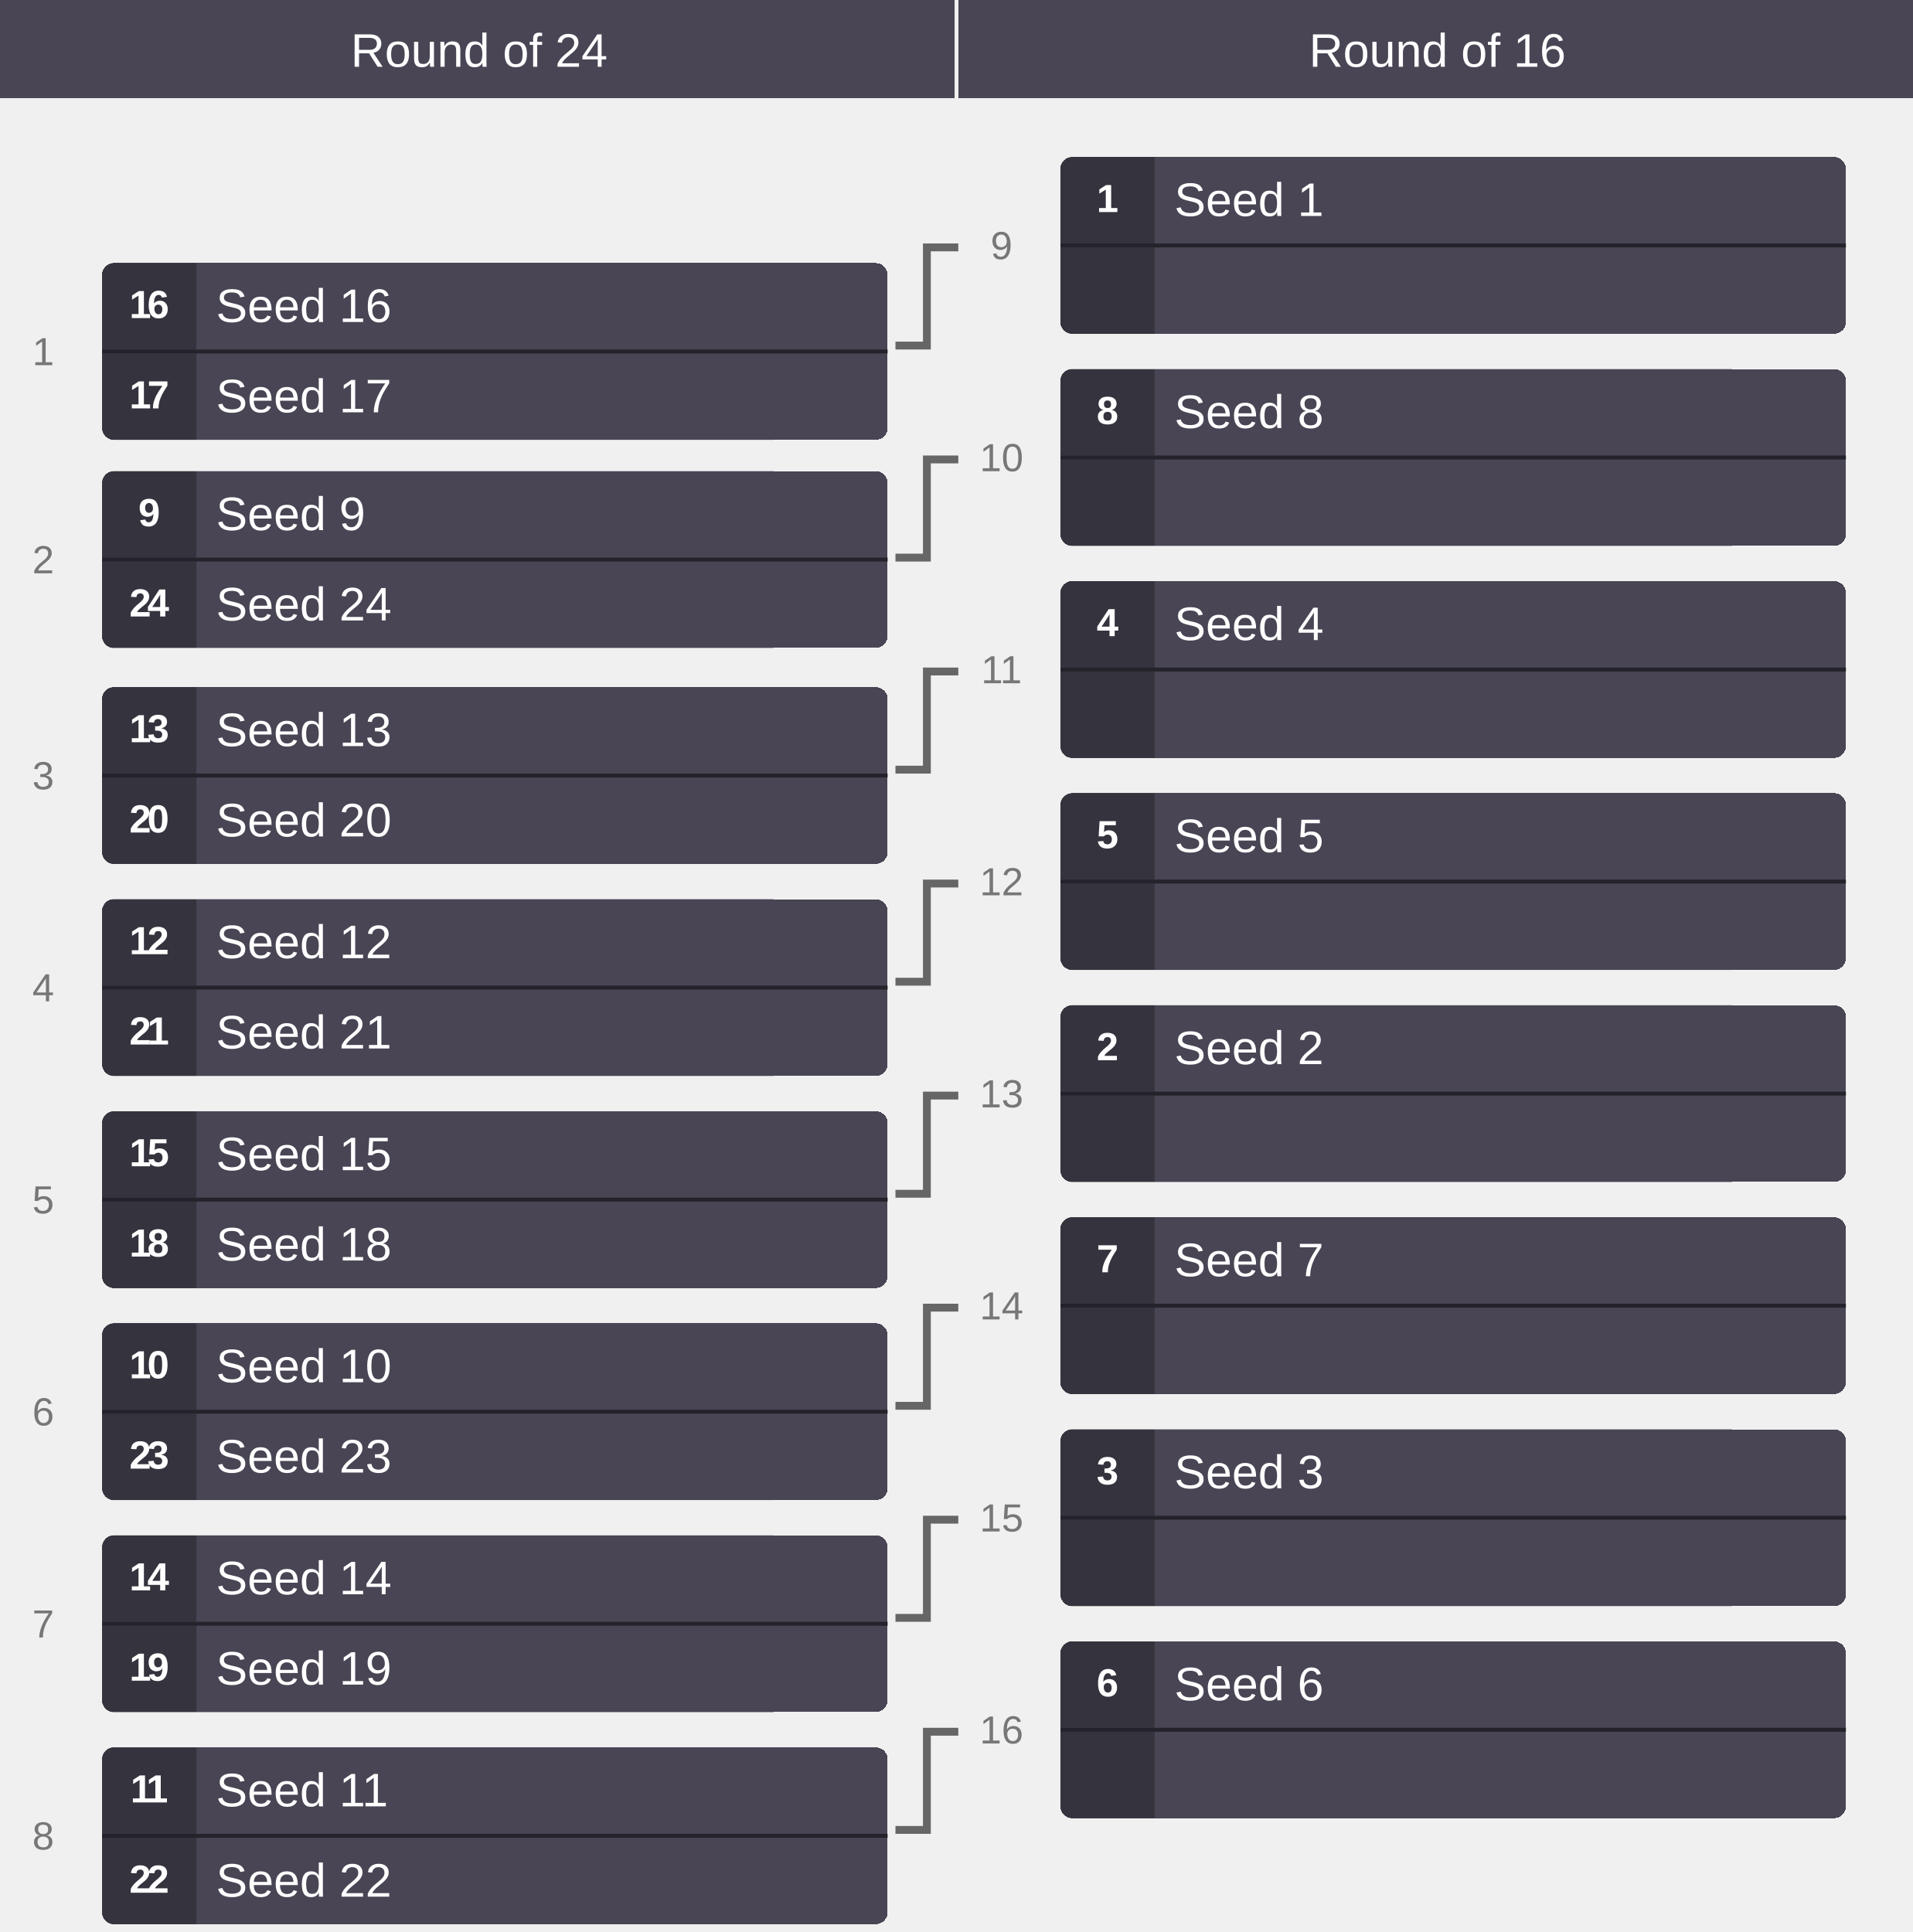
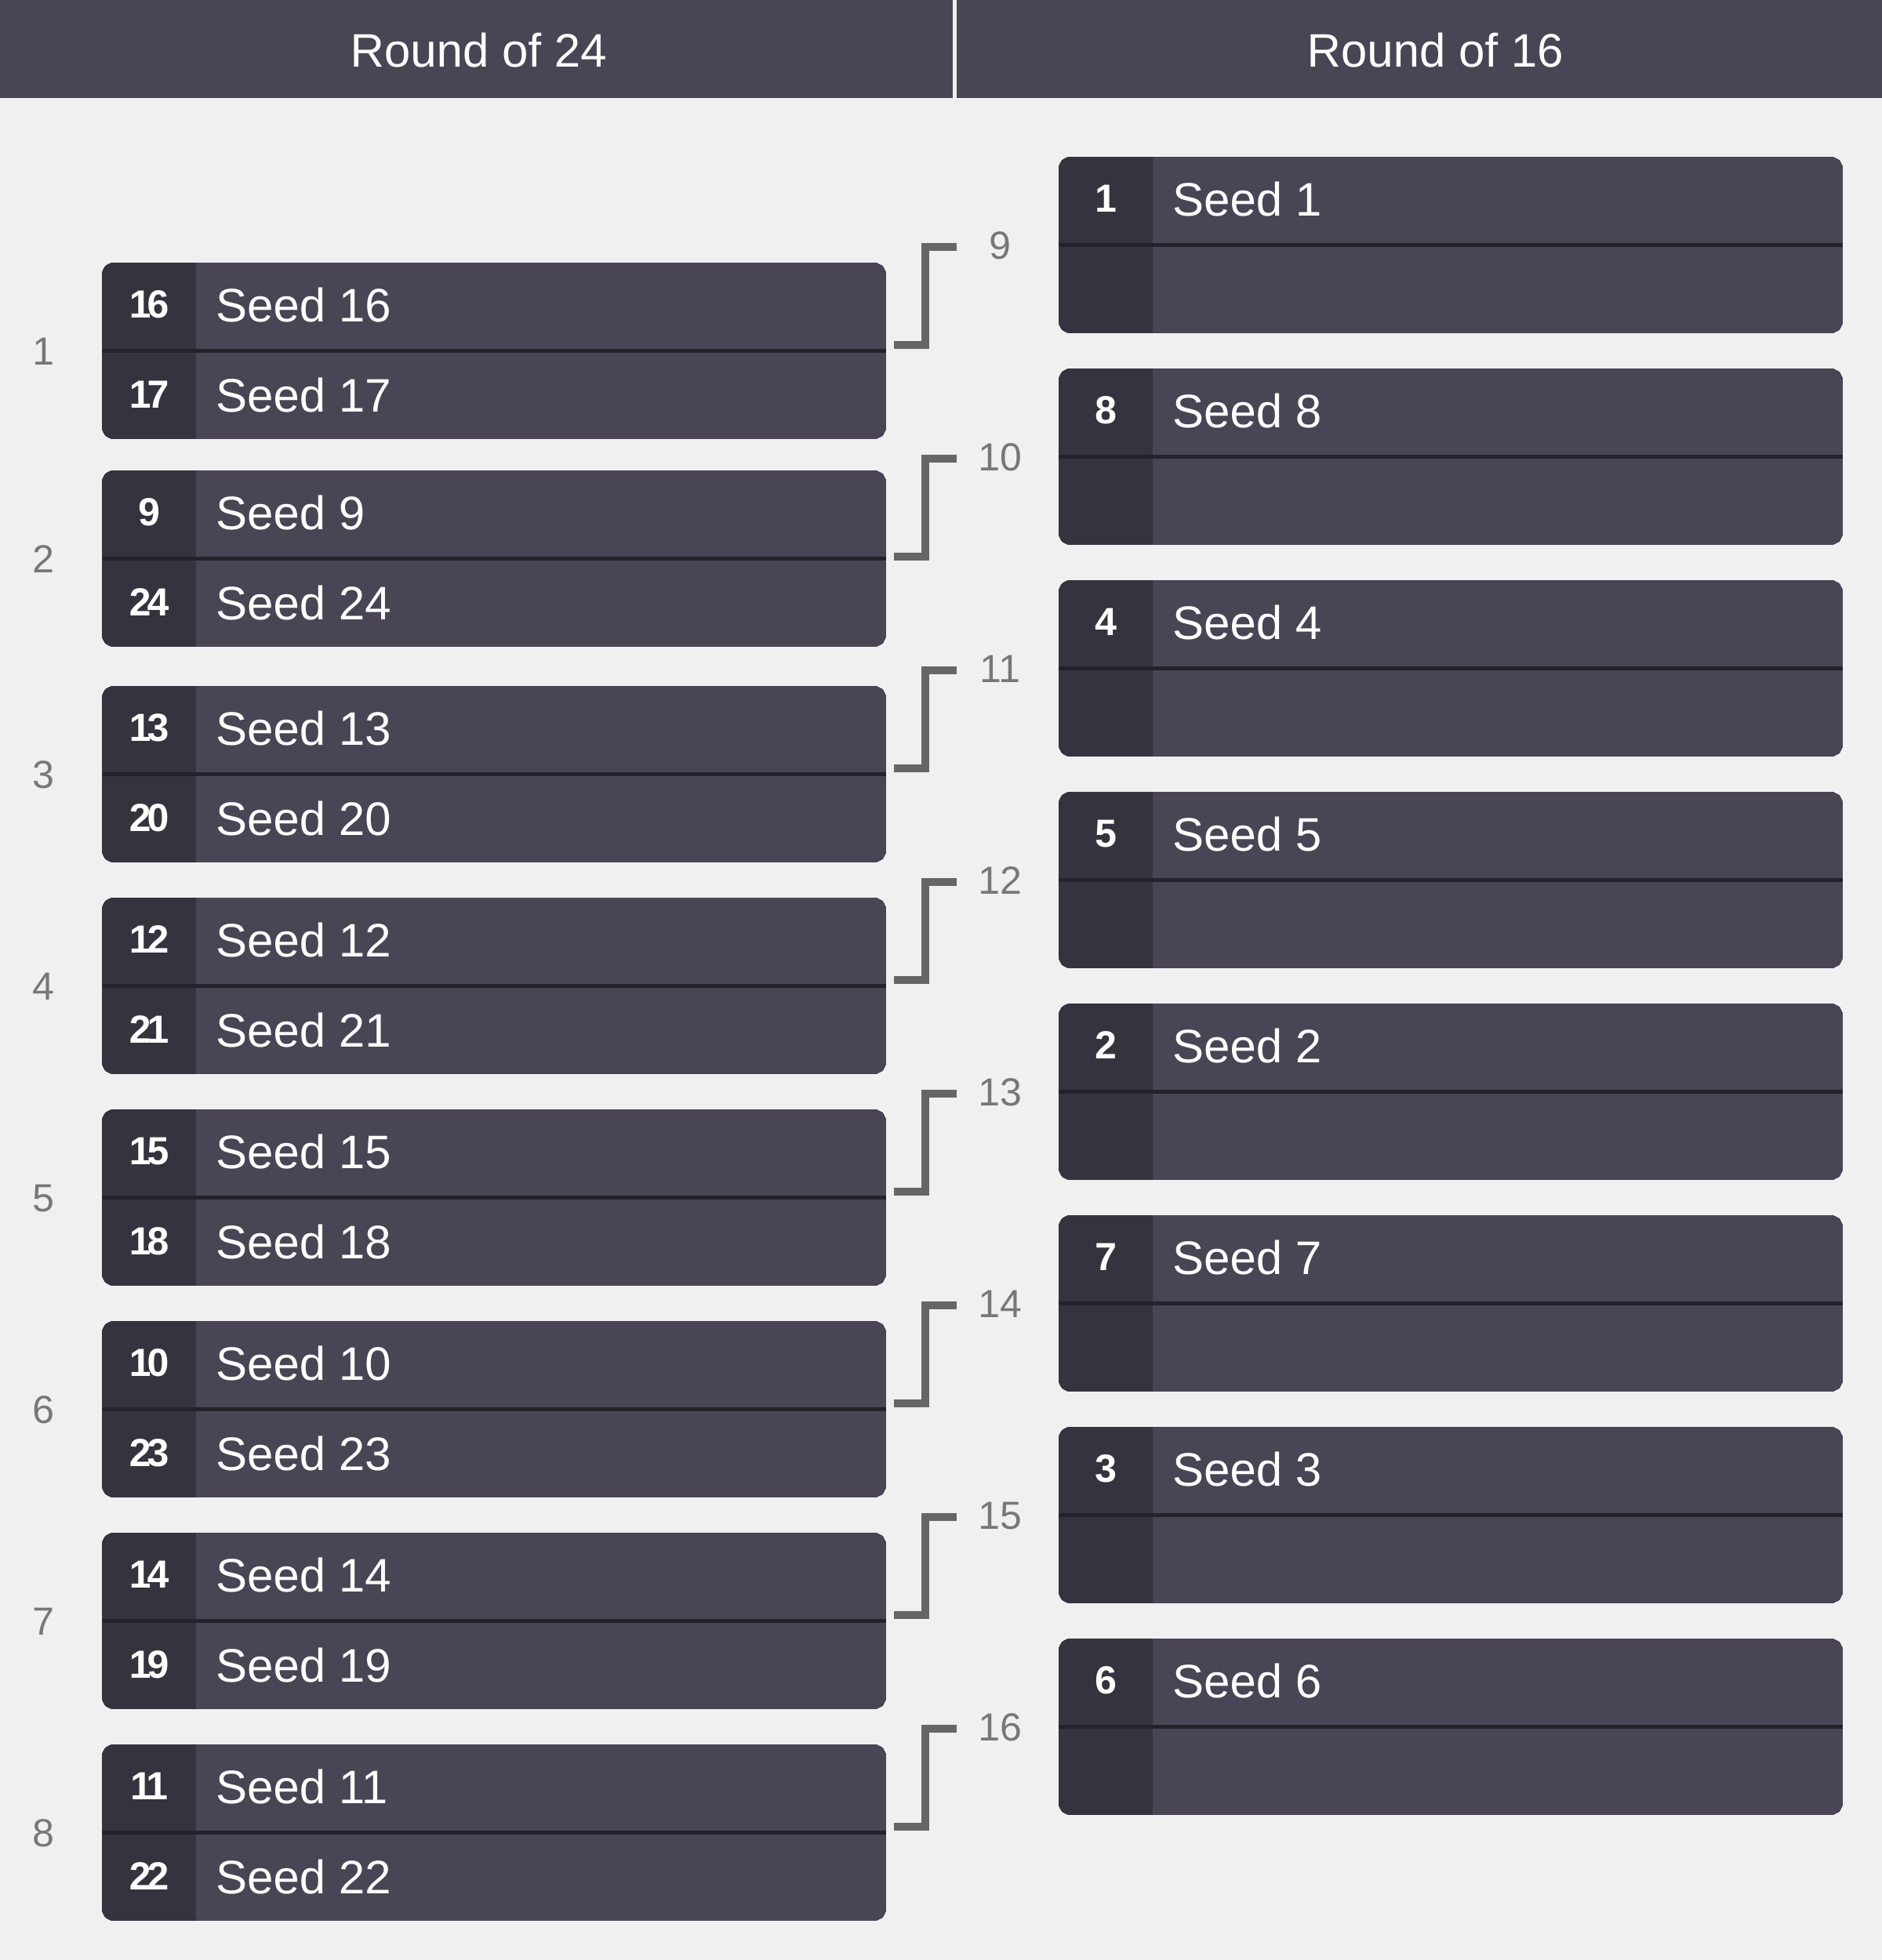
- <svg xmlns="http://www.w3.org/2000/svg" id="top_level">
+ <svg xmlns="http://www.w3.org/2000/svg" id="top_level" width="480" height="500">
  <defs>
    <style type="text/css">
      svg {
        font-family: Arial, sans-serif;
        overflow: visible;
      }

      rect {
        shape-rendering: crispEdges;
      }

      .title {
        fill: #444;
        font-size: 24px;
      }

      .bracket-line {
        fill: none;
        stroke: #666;
        stroke-width: 2px;
      }

      
      .match--base-background {
        fill: #494554;
      }

      .match--wrapper-background {
        fill-opacity: 0;
      }

      .match--identifier {
        fill: #777;
        font-size: 10px;
      }

      .match--seed {
        fill: #fff;
        font-size: 10px;
        letter-spacing: -1px;
        font-weight: bold; 
      }

      .match--seed-background {
        fill: #35333d;
      }

      .match--player-score-background {
        fill: #d3d3d3;
      }

      .match--player-score-background.-winner {
        fill: #F68800;
      }

      .match--player-name {
        fill: #fff;
        font-size: 12px;
      }

      .match--player-name.-placeholder {
        font-style: italic;
        font-size: 11px;
      }

      .match--player-score {
        fill: #111;
        font-size: 12px;
      }

      .match--player-background {
        fill: #494554;
      }

      .match--player-divider {
        stroke: #24222a;
        stroke-width: 1px;
      }

      .match--station-background {
        fill: #f3f3f3;
        opacity: 0.5;
      }

      .match--station {
        font-size: 11px;
        fill: #222;
      }

      .round-label {
        cursor: pointer;
      }

      .round-label rect {
        fill: #494554;
      }

      .round-label text {
        fill: #fff;
        font-size: 12px;
      }

      text.round-label--best-of {
        fill: #369;
        font-weight: bold;
      }

      .round-header-label text {
        fill: #444;
        font-size: 16px;
        font-weight: bold;
      }

      .round-header-label text.round-header-label--best-of {
        fill: #369;
        font-size: 12px;
      }

      @media only print {
        svg#top_level {
          width: 100%;
          height: 100%;
        }
      }
    </style>
  </defs>
  <svg>
    <svg class="tournament-bracket -for-print" width="1692" height="1042" x="0" y="0">
      <g>
        <g class="rounds" transform="translate(0,0)">
          <svg class="round" x="0">
            <g class="round-label" data-toggle="" data-href="/tournaments/13816190/rounds/new_or_edit?number=1&amp;title=Round+of+24">
              <rect width="243" height="25" />
              <text x="122" y="17" width="243" height="15" text-anchor="middle">Round of 24</text>
            </g>
          </svg>
          <svg class="round" x="244">
            <g class="round-label" data-toggle="" data-href="/tournaments/13816190/rounds/new_or_edit?number=2&amp;title=Round+of+16">
              <rect width="243" height="25" />
              <text x="122" y="17" width="243" height="15" text-anchor="middle">Round of 16</text>
            </g>
          </svg>
        </g>
        <g transform="translate(0 440)" class="bracket-line-container">
          <path d="M 228 26 L 236 26 L 236 1 L 244 1" class="bracket-line" data-line-length="41.00000000000006" />
        </g>
        <g transform="translate(0 386)" class="bracket-line-container">
          <path d="M 228 26 L 236 26 L 236 1 L 244 1" class="bracket-line" data-line-length="41" />
        </g>
        <g transform="translate(0 332)" class="bracket-line-container">
          <path d="M 228 26 L 236 26 L 236 1 L 244 1" class="bracket-line" data-line-length="41" />
        </g>
        <g transform="translate(0 278)" class="bracket-line-container">
          <path d="M 228 26 L 236 26 L 236 1 L 244 1" class="bracket-line" data-line-length="41" />
        </g>
        <g transform="translate(0 224)" class="bracket-line-container">
          <path d="M 228 26 L 236 26 L 236 1 L 244 1" class="bracket-line" data-line-length="41" />
        </g>
        <g transform="translate(0 170)" class="bracket-line-container">
          <path d="M 228 26 L 236 26 L 236 1 L 244 1" class="bracket-line" data-line-length="41" />
        </g>
        <g transform="translate(0 116)" class="bracket-line-container">
          <path d="M 228 26 L 236 26 L 236 1 L 244 1" class="bracket-line" data-line-length="40.999999999999986" />
        </g>
        <g transform="translate(0 62)" class="bracket-line-container">
          <path d="M 228 26 L 236 26 L 236 1 L 244 1" class="bracket-line" data-line-length="41" />
        </g>
        <g transform="translate(244 413)" class="match -pending " data-identifier="16">
          <defs>
            <clipPath id="match-clippath-16">
              <rect x="26" y="5" width="200" height="45" rx="3" ry="3" />
            </clipPath>
          </defs>
          <text x="11" y="31" width="24" height="10" text-anchor="middle" class="match--identifier">16</text>
          <rect x="24" y="3" width="204" height="49" rx="3" ry="3" class="match--wrapper-background " />
          <rect x="26" y="5" width="200" height="45" rx="3" ry="3" class="match--base-background" />
          <g clip-path="url(#match-clippath-16)">
            <svg x="0" y="5" class="match--player" data-participant-id="218027764">
              <defs>
                <clipPath id="clipPath7326097">
                  <rect x="50" y="0" width="143" height="22" />
                </clipPath>
                <clipPath id="portraitClipPath7326097">
                  <path />
                </clipPath>
              </defs>
              <path d="M 50 0 h 147 v 22 h -147 Z" class="match--player-background" />
              <path d="M 26 0 h 24 v 22 h -24 Z" class="match--seed-background" />
              <text x="38" y="14" width="10" height="12" text-anchor="middle" class="match--seed">6</text>
              <text clip-path="url(#clipPath7326097)" x="55" y="15" width="147" height="12" text-anchor="start" class="match--player-name ">Seed 6</text>
            </svg>
            <svg x="0" y="28" class="match--player">
              <defs>
                <clipPath id="clipPath172218">
                  <rect x="50" y="0" width="143" height="22" />
                </clipPath>
                <clipPath id="portraitClipPath172218">
                  <path />
                </clipPath>
              </defs>
              <path d="M 50 0 h 147 v 22 h -147 Z" class="match--player-background -empty" />
              <path d="M 26 0 h 24 v 22 h -24 Z" class="match--seed-background" />
              <text x="38" y="14" width="10" height="12" text-anchor="middle" class="match--seed" />
              <line x1="26" y1="-0.5" x2="226" y2="-0.5" class="match--player-divider" />
            </svg>
          </g>
        </g>
        <g transform="translate(244 359)" class="match -pending " data-identifier="15">
          <defs>
            <clipPath id="match-clippath-15">
              <rect x="26" y="5" width="200" height="45" rx="3" ry="3" />
            </clipPath>
          </defs>
          <text x="11" y="31" width="24" height="10" text-anchor="middle" class="match--identifier">15</text>
          <rect x="24" y="3" width="204" height="49" rx="3" ry="3" class="match--wrapper-background " />
          <rect x="26" y="5" width="200" height="45" rx="3" ry="3" class="match--base-background" />
          <g clip-path="url(#match-clippath-15)">
            <svg x="0" y="5" class="match--player" data-participant-id="218027761">
              <defs>
                <clipPath id="clipPath5476393">
                  <rect x="50" y="0" width="143" height="22" />
                </clipPath>
                <clipPath id="portraitClipPath5476393">
                  <path />
                </clipPath>
              </defs>
              <path d="M 50 0 h 147 v 22 h -147 Z" class="match--player-background" />
              <path d="M 26 0 h 24 v 22 h -24 Z" class="match--seed-background" />
              <text x="38" y="14" width="10" height="12" text-anchor="middle" class="match--seed">3</text>
              <text clip-path="url(#clipPath5476393)" x="55" y="15" width="147" height="12" text-anchor="start" class="match--player-name ">Seed 3</text>
            </svg>
            <svg x="0" y="28" class="match--player">
              <defs>
                <clipPath id="clipPath6332358">
                  <rect x="50" y="0" width="143" height="22" />
                </clipPath>
                <clipPath id="portraitClipPath6332358">
                  <path />
                </clipPath>
              </defs>
              <path d="M 50 0 h 147 v 22 h -147 Z" class="match--player-background -empty" />
              <path d="M 26 0 h 24 v 22 h -24 Z" class="match--seed-background" />
              <text x="38" y="14" width="10" height="12" text-anchor="middle" class="match--seed" />
              <line x1="26" y1="-0.5" x2="226" y2="-0.5" class="match--player-divider" />
            </svg>
          </g>
        </g>
        <g transform="translate(244 305)" class="match -pending " data-identifier="14">
          <defs>
            <clipPath id="match-clippath-14">
              <rect x="26" y="5" width="200" height="45" rx="3" ry="3" />
            </clipPath>
          </defs>
          <text x="11" y="31" width="24" height="10" text-anchor="middle" class="match--identifier">14</text>
          <rect x="24" y="3" width="204" height="49" rx="3" ry="3" class="match--wrapper-background " />
          <rect x="26" y="5" width="200" height="45" rx="3" ry="3" class="match--base-background" />
          <g clip-path="url(#match-clippath-14)">
            <svg x="0" y="5" class="match--player" data-participant-id="218027765">
              <defs>
                <clipPath id="clipPath679769">
                  <rect x="50" y="0" width="143" height="22" />
                </clipPath>
                <clipPath id="portraitClipPath679769">
                  <path />
                </clipPath>
              </defs>
              <path d="M 50 0 h 147 v 22 h -147 Z" class="match--player-background" />
              <path d="M 26 0 h 24 v 22 h -24 Z" class="match--seed-background" />
              <text x="38" y="14" width="10" height="12" text-anchor="middle" class="match--seed">7</text>
              <text clip-path="url(#clipPath679769)" x="55" y="15" width="147" height="12" text-anchor="start" class="match--player-name ">Seed 7</text>
            </svg>
            <svg x="0" y="28" class="match--player">
              <defs>
                <clipPath id="clipPath3101068">
                  <rect x="50" y="0" width="143" height="22" />
                </clipPath>
                <clipPath id="portraitClipPath3101068">
                  <path />
                </clipPath>
              </defs>
              <path d="M 50 0 h 147 v 22 h -147 Z" class="match--player-background -empty" />
              <path d="M 26 0 h 24 v 22 h -24 Z" class="match--seed-background" />
              <text x="38" y="14" width="10" height="12" text-anchor="middle" class="match--seed" />
              <line x1="26" y1="-0.5" x2="226" y2="-0.5" class="match--player-divider" />
            </svg>
          </g>
        </g>
        <g transform="translate(244 251)" class="match -pending " data-identifier="13">
          <defs>
            <clipPath id="match-clippath-13">
              <rect x="26" y="5" width="200" height="45" rx="3" ry="3" />
            </clipPath>
          </defs>
          <text x="11" y="31" width="24" height="10" text-anchor="middle" class="match--identifier">13</text>
          <rect x="24" y="3" width="204" height="49" rx="3" ry="3" class="match--wrapper-background " />
          <rect x="26" y="5" width="200" height="45" rx="3" ry="3" class="match--base-background" />
          <g clip-path="url(#match-clippath-13)">
            <svg x="0" y="5" class="match--player" data-participant-id="218027760">
              <defs>
                <clipPath id="clipPath9644742">
                  <rect x="50" y="0" width="143" height="22" />
                </clipPath>
                <clipPath id="portraitClipPath9644742">
                  <path />
                </clipPath>
              </defs>
              <path d="M 50 0 h 147 v 22 h -147 Z" class="match--player-background" />
              <path d="M 26 0 h 24 v 22 h -24 Z" class="match--seed-background" />
              <text x="38" y="14" width="10" height="12" text-anchor="middle" class="match--seed">2</text>
              <text clip-path="url(#clipPath9644742)" x="55" y="15" width="147" height="12" text-anchor="start" class="match--player-name ">Seed 2</text>
            </svg>
            <svg x="0" y="28" class="match--player">
              <defs>
                <clipPath id="clipPath750704">
                  <rect x="50" y="0" width="143" height="22" />
                </clipPath>
                <clipPath id="portraitClipPath750704">
                  <path />
                </clipPath>
              </defs>
              <path d="M 50 0 h 147 v 22 h -147 Z" class="match--player-background -empty" />
              <path d="M 26 0 h 24 v 22 h -24 Z" class="match--seed-background" />
              <text x="38" y="14" width="10" height="12" text-anchor="middle" class="match--seed" />
              <line x1="26" y1="-0.5" x2="226" y2="-0.5" class="match--player-divider" />
            </svg>
          </g>
        </g>
        <g transform="translate(244 197)" class="match -pending " data-identifier="12">
          <defs>
            <clipPath id="match-clippath-12">
              <rect x="26" y="5" width="200" height="45" rx="3" ry="3" />
            </clipPath>
          </defs>
          <text x="11" y="31" width="24" height="10" text-anchor="middle" class="match--identifier">12</text>
          <rect x="24" y="3" width="204" height="49" rx="3" ry="3" class="match--wrapper-background " />
          <rect x="26" y="5" width="200" height="45" rx="3" ry="3" class="match--base-background" />
          <g clip-path="url(#match-clippath-12)">
            <svg x="0" y="5" class="match--player" data-participant-id="218027763">
              <defs>
                <clipPath id="clipPath9275164">
                  <rect x="50" y="0" width="143" height="22" />
                </clipPath>
                <clipPath id="portraitClipPath9275164">
                  <path />
                </clipPath>
              </defs>
              <path d="M 50 0 h 147 v 22 h -147 Z" class="match--player-background" />
              <path d="M 26 0 h 24 v 22 h -24 Z" class="match--seed-background" />
              <text x="38" y="14" width="10" height="12" text-anchor="middle" class="match--seed">5</text>
              <text clip-path="url(#clipPath9275164)" x="55" y="15" width="147" height="12" text-anchor="start" class="match--player-name ">Seed 5</text>
            </svg>
            <svg x="0" y="28" class="match--player">
              <defs>
                <clipPath id="clipPath1332479">
                  <rect x="50" y="0" width="143" height="22" />
                </clipPath>
                <clipPath id="portraitClipPath1332479">
                  <path />
                </clipPath>
              </defs>
              <path d="M 50 0 h 147 v 22 h -147 Z" class="match--player-background -empty" />
              <path d="M 26 0 h 24 v 22 h -24 Z" class="match--seed-background" />
              <text x="38" y="14" width="10" height="12" text-anchor="middle" class="match--seed" />
              <line x1="26" y1="-0.5" x2="226" y2="-0.5" class="match--player-divider" />
            </svg>
          </g>
        </g>
        <g transform="translate(244 143)" class="match -pending " data-identifier="11">
          <defs>
            <clipPath id="match-clippath-11">
              <rect x="26" y="5" width="200" height="45" rx="3" ry="3" />
            </clipPath>
          </defs>
          <text x="11" y="31" width="24" height="10" text-anchor="middle" class="match--identifier">11</text>
          <rect x="24" y="3" width="204" height="49" rx="3" ry="3" class="match--wrapper-background " />
          <rect x="26" y="5" width="200" height="45" rx="3" ry="3" class="match--base-background" />
          <g clip-path="url(#match-clippath-11)">
            <svg x="0" y="5" class="match--player" data-participant-id="218027762">
              <defs>
                <clipPath id="clipPath1667833">
                  <rect x="50" y="0" width="143" height="22" />
                </clipPath>
                <clipPath id="portraitClipPath1667833">
                  <path />
                </clipPath>
              </defs>
              <path d="M 50 0 h 147 v 22 h -147 Z" class="match--player-background" />
              <path d="M 26 0 h 24 v 22 h -24 Z" class="match--seed-background" />
              <text x="38" y="14" width="10" height="12" text-anchor="middle" class="match--seed">4</text>
              <text clip-path="url(#clipPath1667833)" x="55" y="15" width="147" height="12" text-anchor="start" class="match--player-name ">Seed 4</text>
            </svg>
            <svg x="0" y="28" class="match--player">
              <defs>
                <clipPath id="clipPath1561054">
                  <rect x="50" y="0" width="143" height="22" />
                </clipPath>
                <clipPath id="portraitClipPath1561054">
                  <path />
                </clipPath>
              </defs>
              <path d="M 50 0 h 147 v 22 h -147 Z" class="match--player-background -empty" />
              <path d="M 26 0 h 24 v 22 h -24 Z" class="match--seed-background" />
              <text x="38" y="14" width="10" height="12" text-anchor="middle" class="match--seed" />
              <line x1="26" y1="-0.5" x2="226" y2="-0.5" class="match--player-divider" />
            </svg>
          </g>
        </g>
        <g transform="translate(244 89)" class="match -pending " data-identifier="10">
          <defs>
            <clipPath id="match-clippath-10">
              <rect x="26" y="5" width="200" height="45" rx="3" ry="3" />
            </clipPath>
          </defs>
          <text x="11" y="31" width="24" height="10" text-anchor="middle" class="match--identifier">10</text>
          <rect x="24" y="3" width="204" height="49" rx="3" ry="3" class="match--wrapper-background " />
          <rect x="26" y="5" width="200" height="45" rx="3" ry="3" class="match--base-background" />
          <g clip-path="url(#match-clippath-10)">
            <svg x="0" y="5" class="match--player" data-participant-id="218027766">
              <defs>
                <clipPath id="clipPath9511154">
                  <rect x="50" y="0" width="143" height="22" />
                </clipPath>
                <clipPath id="portraitClipPath9511154">
                  <path />
                </clipPath>
              </defs>
              <path d="M 50 0 h 147 v 22 h -147 Z" class="match--player-background" />
              <path d="M 26 0 h 24 v 22 h -24 Z" class="match--seed-background" />
              <text x="38" y="14" width="10" height="12" text-anchor="middle" class="match--seed">8</text>
              <text clip-path="url(#clipPath9511154)" x="55" y="15" width="147" height="12" text-anchor="start" class="match--player-name ">Seed 8</text>
            </svg>
            <svg x="0" y="28" class="match--player">
              <defs>
                <clipPath id="clipPath8376021">
                  <rect x="50" y="0" width="143" height="22" />
                </clipPath>
                <clipPath id="portraitClipPath8376021">
                  <path />
                </clipPath>
              </defs>
              <path d="M 50 0 h 147 v 22 h -147 Z" class="match--player-background -empty" />
              <path d="M 26 0 h 24 v 22 h -24 Z" class="match--seed-background" />
              <text x="38" y="14" width="10" height="12" text-anchor="middle" class="match--seed" />
              <line x1="26" y1="-0.5" x2="226" y2="-0.5" class="match--player-divider" />
            </svg>
          </g>
        </g>
        <g transform="translate(244 35)" class="match -pending " data-identifier="9">
          <defs>
            <clipPath id="match-clippath-9">
              <rect x="26" y="5" width="200" height="45" rx="3" ry="3" />
            </clipPath>
          </defs>
          <text x="11" y="31" width="24" height="10" text-anchor="middle" class="match--identifier">9</text>
          <rect x="24" y="3" width="204" height="49" rx="3" ry="3" class="match--wrapper-background " />
          <rect x="26" y="5" width="200" height="45" rx="3" ry="3" class="match--base-background" />
          <g clip-path="url(#match-clippath-9)">
            <svg x="0" y="5" class="match--player" data-participant-id="218027759">
              <defs>
                <clipPath id="clipPath1013001">
                  <rect x="50" y="0" width="143" height="22" />
                </clipPath>
                <clipPath id="portraitClipPath1013001">
                  <path />
                </clipPath>
              </defs>
              <path d="M 50 0 h 147 v 22 h -147 Z" class="match--player-background" />
              <path d="M 26 0 h 24 v 22 h -24 Z" class="match--seed-background" />
              <text x="38" y="14" width="10" height="12" text-anchor="middle" class="match--seed">1</text>
              <text clip-path="url(#clipPath1013001)" x="55" y="15" width="147" height="12" text-anchor="start" class="match--player-name ">Seed 1</text>
            </svg>
            <svg x="0" y="28" class="match--player">
              <defs>
                <clipPath id="clipPath9620431">
                  <rect x="50" y="0" width="143" height="22" />
                </clipPath>
                <clipPath id="portraitClipPath9620431">
                  <path />
                </clipPath>
              </defs>
              <path d="M 50 0 h 147 v 22 h -147 Z" class="match--player-background -empty" />
              <path d="M 26 0 h 24 v 22 h -24 Z" class="match--seed-background" />
              <text x="38" y="14" width="10" height="12" text-anchor="middle" class="match--seed" />
              <line x1="26" y1="-0.5" x2="226" y2="-0.5" class="match--player-divider" />
            </svg>
          </g>
        </g>
        <g transform="translate(0 440)" class="match -pending " data-identifier="8">
          <defs>
            <clipPath id="match-clippath-8">
              <rect x="26" y="5" width="200" height="45" rx="3" ry="3" />
            </clipPath>
          </defs>
          <text x="11" y="31" width="24" height="10" text-anchor="middle" class="match--identifier">8</text>
          <rect x="24" y="3" width="204" height="49" rx="3" ry="3" class="match--wrapper-background " />
          <rect x="26" y="5" width="200" height="45" rx="3" ry="3" class="match--base-background" />
          <g clip-path="url(#match-clippath-8)">
            <svg x="0" y="5" class="match--player" data-participant-id="218027769">
              <defs>
                <clipPath id="clipPath5771784">
                  <rect x="50" y="0" width="143" height="22" />
                </clipPath>
                <clipPath id="portraitClipPath5771784">
                  <path />
                </clipPath>
              </defs>
              <path d="M 50 0 h 147 v 22 h -147 Z" class="match--player-background" />
              <path d="M 26 0 h 24 v 22 h -24 Z" class="match--seed-background" />
              <text x="38" y="14" width="10" height="12" text-anchor="middle" class="match--seed">11</text>
              <text clip-path="url(#clipPath5771784)" x="55" y="15" width="147" height="12" text-anchor="start" class="match--player-name ">Seed 11</text>
            </svg>
            <svg x="0" y="28" class="match--player" data-participant-id="218027780">
              <defs>
                <clipPath id="clipPath2324281">
                  <rect x="50" y="0" width="143" height="22" />
                </clipPath>
                <clipPath id="portraitClipPath2324281">
                  <path />
                </clipPath>
              </defs>
              <path d="M 50 0 h 147 v 22 h -147 Z" class="match--player-background" />
              <path d="M 26 0 h 24 v 22 h -24 Z" class="match--seed-background" />
              <text x="38" y="14" width="10" height="12" text-anchor="middle" class="match--seed">22</text>
              <text clip-path="url(#clipPath2324281)" x="55" y="15" width="147" height="12" text-anchor="start" class="match--player-name ">Seed 22</text>
              <line x1="26" y1="-0.5" x2="226" y2="-0.5" class="match--player-divider" />
            </svg>
          </g>
        </g>
        <g transform="translate(0 386)" class="match -pending " data-identifier="7">
          <defs>
            <clipPath id="match-clippath-7">
              <rect x="26" y="5" width="200" height="45" rx="3" ry="3" />
            </clipPath>
          </defs>
          <text x="11" y="31" width="24" height="10" text-anchor="middle" class="match--identifier">7</text>
          <rect x="24" y="3" width="204" height="49" rx="3" ry="3" class="match--wrapper-background " />
          <rect x="26" y="5" width="200" height="45" rx="3" ry="3" class="match--base-background" />
          <g clip-path="url(#match-clippath-7)">
            <svg x="0" y="5" class="match--player" data-participant-id="218027772">
              <defs>
                <clipPath id="clipPath6578634">
                  <rect x="50" y="0" width="143" height="22" />
                </clipPath>
                <clipPath id="portraitClipPath6578634">
                  <path />
                </clipPath>
              </defs>
              <path d="M 50 0 h 147 v 22 h -147 Z" class="match--player-background" />
              <path d="M 26 0 h 24 v 22 h -24 Z" class="match--seed-background" />
              <text x="38" y="14" width="10" height="12" text-anchor="middle" class="match--seed">14</text>
              <text clip-path="url(#clipPath6578634)" x="55" y="15" width="147" height="12" text-anchor="start" class="match--player-name ">Seed 14</text>
            </svg>
            <svg x="0" y="28" class="match--player" data-participant-id="218027777">
              <defs>
                <clipPath id="clipPath8066729">
                  <rect x="50" y="0" width="143" height="22" />
                </clipPath>
                <clipPath id="portraitClipPath8066729">
                  <path />
                </clipPath>
              </defs>
              <path d="M 50 0 h 147 v 22 h -147 Z" class="match--player-background" />
              <path d="M 26 0 h 24 v 22 h -24 Z" class="match--seed-background" />
              <text x="38" y="14" width="10" height="12" text-anchor="middle" class="match--seed">19</text>
              <text clip-path="url(#clipPath8066729)" x="55" y="15" width="147" height="12" text-anchor="start" class="match--player-name ">Seed 19</text>
              <line x1="26" y1="-0.5" x2="226" y2="-0.5" class="match--player-divider" />
            </svg>
          </g>
        </g>
        <g transform="translate(0 332)" class="match -pending " data-identifier="6">
          <defs>
            <clipPath id="match-clippath-6">
              <rect x="26" y="5" width="200" height="45" rx="3" ry="3" />
            </clipPath>
          </defs>
          <text x="11" y="31" width="24" height="10" text-anchor="middle" class="match--identifier">6</text>
          <rect x="24" y="3" width="204" height="49" rx="3" ry="3" class="match--wrapper-background " />
          <rect x="26" y="5" width="200" height="45" rx="3" ry="3" class="match--base-background" />
          <g clip-path="url(#match-clippath-6)">
            <svg x="0" y="5" class="match--player" data-participant-id="218027768">
              <defs>
                <clipPath id="clipPath2169052">
                  <rect x="50" y="0" width="143" height="22" />
                </clipPath>
                <clipPath id="portraitClipPath2169052">
                  <path />
                </clipPath>
              </defs>
              <path d="M 50 0 h 147 v 22 h -147 Z" class="match--player-background" />
              <path d="M 26 0 h 24 v 22 h -24 Z" class="match--seed-background" />
              <text x="38" y="14" width="10" height="12" text-anchor="middle" class="match--seed">10</text>
              <text clip-path="url(#clipPath2169052)" x="55" y="15" width="147" height="12" text-anchor="start" class="match--player-name ">Seed 10</text>
            </svg>
            <svg x="0" y="28" class="match--player" data-participant-id="218027781">
              <defs>
                <clipPath id="clipPath6944841">
                  <rect x="50" y="0" width="143" height="22" />
                </clipPath>
                <clipPath id="portraitClipPath6944841">
                  <path />
                </clipPath>
              </defs>
              <path d="M 50 0 h 147 v 22 h -147 Z" class="match--player-background" />
              <path d="M 26 0 h 24 v 22 h -24 Z" class="match--seed-background" />
              <text x="38" y="14" width="10" height="12" text-anchor="middle" class="match--seed">23</text>
              <text clip-path="url(#clipPath6944841)" x="55" y="15" width="147" height="12" text-anchor="start" class="match--player-name ">Seed 23</text>
              <line x1="26" y1="-0.5" x2="226" y2="-0.5" class="match--player-divider" />
            </svg>
          </g>
        </g>
        <g transform="translate(0 278)" class="match -pending " data-identifier="5">
          <defs>
            <clipPath id="match-clippath-5">
              <rect x="26" y="5" width="200" height="45" rx="3" ry="3" />
            </clipPath>
          </defs>
          <text x="11" y="31" width="24" height="10" text-anchor="middle" class="match--identifier">5</text>
          <rect x="24" y="3" width="204" height="49" rx="3" ry="3" class="match--wrapper-background " />
          <rect x="26" y="5" width="200" height="45" rx="3" ry="3" class="match--base-background" />
          <g clip-path="url(#match-clippath-5)">
            <svg x="0" y="5" class="match--player" data-participant-id="218027773">
              <defs>
                <clipPath id="clipPath8423586">
                  <rect x="50" y="0" width="143" height="22" />
                </clipPath>
                <clipPath id="portraitClipPath8423586">
                  <path />
                </clipPath>
              </defs>
              <path d="M 50 0 h 147 v 22 h -147 Z" class="match--player-background" />
              <path d="M 26 0 h 24 v 22 h -24 Z" class="match--seed-background" />
              <text x="38" y="14" width="10" height="12" text-anchor="middle" class="match--seed">15</text>
              <text clip-path="url(#clipPath8423586)" x="55" y="15" width="147" height="12" text-anchor="start" class="match--player-name ">Seed 15</text>
            </svg>
            <svg x="0" y="28" class="match--player" data-participant-id="218027776">
              <defs>
                <clipPath id="clipPath1082069">
                  <rect x="50" y="0" width="143" height="22" />
                </clipPath>
                <clipPath id="portraitClipPath1082069">
                  <path />
                </clipPath>
              </defs>
              <path d="M 50 0 h 147 v 22 h -147 Z" class="match--player-background" />
              <path d="M 26 0 h 24 v 22 h -24 Z" class="match--seed-background" />
              <text x="38" y="14" width="10" height="12" text-anchor="middle" class="match--seed">18</text>
              <text clip-path="url(#clipPath1082069)" x="55" y="15" width="147" height="12" text-anchor="start" class="match--player-name ">Seed 18</text>
              <line x1="26" y1="-0.5" x2="226" y2="-0.5" class="match--player-divider" />
            </svg>
          </g>
        </g>
        <g transform="translate(0 224)" class="match -pending " data-identifier="4">
          <defs>
            <clipPath id="match-clippath-4">
              <rect x="26" y="5" width="200" height="45" rx="3" ry="3" />
            </clipPath>
          </defs>
          <text x="11" y="31" width="24" height="10" text-anchor="middle" class="match--identifier">4</text>
          <rect x="24" y="3" width="204" height="49" rx="3" ry="3" class="match--wrapper-background " />
          <rect x="26" y="5" width="200" height="45" rx="3" ry="3" class="match--base-background" />
          <g clip-path="url(#match-clippath-4)">
            <svg x="0" y="5" class="match--player" data-participant-id="218027770">
              <defs>
                <clipPath id="clipPath3020958">
                  <rect x="50" y="0" width="143" height="22" />
                </clipPath>
                <clipPath id="portraitClipPath3020958">
                  <path />
                </clipPath>
              </defs>
              <path d="M 50 0 h 147 v 22 h -147 Z" class="match--player-background" />
              <path d="M 26 0 h 24 v 22 h -24 Z" class="match--seed-background" />
              <text x="38" y="14" width="10" height="12" text-anchor="middle" class="match--seed">12</text>
              <text clip-path="url(#clipPath3020958)" x="55" y="15" width="147" height="12" text-anchor="start" class="match--player-name ">Seed 12</text>
            </svg>
            <svg x="0" y="28" class="match--player" data-participant-id="218027779">
              <defs>
                <clipPath id="clipPath2447181">
                  <rect x="50" y="0" width="143" height="22" />
                </clipPath>
                <clipPath id="portraitClipPath2447181">
                  <path />
                </clipPath>
              </defs>
              <path d="M 50 0 h 147 v 22 h -147 Z" class="match--player-background" />
              <path d="M 26 0 h 24 v 22 h -24 Z" class="match--seed-background" />
              <text x="38" y="14" width="10" height="12" text-anchor="middle" class="match--seed">21</text>
              <text clip-path="url(#clipPath2447181)" x="55" y="15" width="147" height="12" text-anchor="start" class="match--player-name ">Seed 21</text>
              <line x1="26" y1="-0.5" x2="226" y2="-0.5" class="match--player-divider" />
            </svg>
          </g>
        </g>
        <g transform="translate(0 170)" class="match -pending " data-identifier="3">
          <defs>
            <clipPath id="match-clippath-3">
              <rect x="26" y="5" width="200" height="45" rx="3" ry="3" />
            </clipPath>
          </defs>
          <text x="11" y="31" width="24" height="10" text-anchor="middle" class="match--identifier">3</text>
          <rect x="24" y="3" width="204" height="49" rx="3" ry="3" class="match--wrapper-background " />
          <rect x="26" y="5" width="200" height="45" rx="3" ry="3" class="match--base-background" />
          <g clip-path="url(#match-clippath-3)">
            <svg x="0" y="5" class="match--player" data-participant-id="218027771">
              <defs>
                <clipPath id="clipPath9144736">
                  <rect x="50" y="0" width="143" height="22" />
                </clipPath>
                <clipPath id="portraitClipPath9144736">
                  <path />
                </clipPath>
              </defs>
              <path d="M 50 0 h 147 v 22 h -147 Z" class="match--player-background" />
              <path d="M 26 0 h 24 v 22 h -24 Z" class="match--seed-background" />
              <text x="38" y="14" width="10" height="12" text-anchor="middle" class="match--seed">13</text>
              <text clip-path="url(#clipPath9144736)" x="55" y="15" width="147" height="12" text-anchor="start" class="match--player-name ">Seed 13</text>
            </svg>
            <svg x="0" y="28" class="match--player" data-participant-id="218027778">
              <defs>
                <clipPath id="clipPath3977764">
                  <rect x="50" y="0" width="143" height="22" />
                </clipPath>
                <clipPath id="portraitClipPath3977764">
                  <path />
                </clipPath>
              </defs>
              <path d="M 50 0 h 147 v 22 h -147 Z" class="match--player-background" />
              <path d="M 26 0 h 24 v 22 h -24 Z" class="match--seed-background" />
              <text x="38" y="14" width="10" height="12" text-anchor="middle" class="match--seed">20</text>
              <text clip-path="url(#clipPath3977764)" x="55" y="15" width="147" height="12" text-anchor="start" class="match--player-name ">Seed 20</text>
              <line x1="26" y1="-0.5" x2="226" y2="-0.5" class="match--player-divider" />
            </svg>
          </g>
        </g>
        <g transform="translate(0 115)" class="match -pending " data-identifier="2">
          <defs>
            <clipPath id="match-clippath-2">
              <rect x="26" y="5" width="200" height="45" rx="3" ry="3" />
            </clipPath>
          </defs>
          <text x="11" y="31" width="24" height="10" text-anchor="middle" class="match--identifier">2</text>
          <rect x="24" y="3" width="204" height="49" rx="3" ry="3" class="match--wrapper-background " />
          <rect x="26" y="5" width="200" height="45" rx="3" ry="3" class="match--base-background" />
          <g clip-path="url(#match-clippath-2)">
            <svg x="0" y="5" class="match--player" data-participant-id="218027767">
              <defs>
                <clipPath id="clipPath5953481">
                  <rect x="50" y="0" width="143" height="22" />
                </clipPath>
                <clipPath id="portraitClipPath5953481">
                  <path />
                </clipPath>
              </defs>
              <path d="M 50 0 h 147 v 22 h -147 Z" class="match--player-background" />
              <path d="M 26 0 h 24 v 22 h -24 Z" class="match--seed-background" />
              <text x="38" y="14" width="10" height="12" text-anchor="middle" class="match--seed">9</text>
              <text clip-path="url(#clipPath5953481)" x="55" y="15" width="147" height="12" text-anchor="start" class="match--player-name ">Seed 9</text>
            </svg>
            <svg x="0" y="28" class="match--player" data-participant-id="218027782">
              <defs>
                <clipPath id="clipPath8797319">
                  <rect x="50" y="0" width="143" height="22" />
                </clipPath>
                <clipPath id="portraitClipPath8797319">
                  <path />
                </clipPath>
              </defs>
              <path d="M 50 0 h 147 v 22 h -147 Z" class="match--player-background" />
              <path d="M 26 0 h 24 v 22 h -24 Z" class="match--seed-background" />
              <text x="38" y="14" width="10" height="12" text-anchor="middle" class="match--seed">24</text>
              <text clip-path="url(#clipPath8797319)" x="55" y="15" width="147" height="12" text-anchor="start" class="match--player-name ">Seed 24</text>
              <line x1="26" y1="-0.5" x2="226" y2="-0.5" class="match--player-divider" />
            </svg>
          </g>
        </g>
        <g transform="translate(0 62)" class="match -pending " data-identifier="1">
          <defs>
            <clipPath id="match-clippath-1">
              <rect x="26" y="5" width="200" height="45" rx="3" ry="3" />
            </clipPath>
          </defs>
          <text x="11" y="31" width="24" height="10" text-anchor="middle" class="match--identifier">1</text>
          <rect x="24" y="3" width="204" height="49" rx="3" ry="3" class="match--wrapper-background " />
          <rect x="26" y="5" width="200" height="45" rx="3" ry="3" class="match--base-background" />
          <g clip-path="url(#match-clippath-1)">
            <svg x="0" y="5" class="match--player" data-participant-id="218027774">
              <defs>
                <clipPath id="clipPath8414141">
                  <rect x="50" y="0" width="143" height="22" />
                </clipPath>
                <clipPath id="portraitClipPath8414141">
                  <path />
                </clipPath>
              </defs>
              <path d="M 50 0 h 147 v 22 h -147 Z" class="match--player-background" />
              <path d="M 26 0 h 24 v 22 h -24 Z" class="match--seed-background" />
              <text x="38" y="14" width="10" height="12" text-anchor="middle" class="match--seed">16</text>
              <text clip-path="url(#clipPath8414141)" x="55" y="15" width="147" height="12" text-anchor="start" class="match--player-name ">Seed 16</text>
            </svg>
            <svg x="0" y="28" class="match--player" data-participant-id="218027775">
              <defs>
                <clipPath id="clipPath5557772">
                  <rect x="50" y="0" width="143" height="22" />
                </clipPath>
                <clipPath id="portraitClipPath5557772">
                  <path />
                </clipPath>
              </defs>
              <path d="M 50 0 h 147 v 22 h -147 Z" class="match--player-background" />
              <path d="M 26 0 h 24 v 22 h -24 Z" class="match--seed-background" />
              <text x="38" y="14" width="10" height="12" text-anchor="middle" class="match--seed">17</text>
              <text clip-path="url(#clipPath5557772)" x="55" y="15" width="147" height="12" text-anchor="start" class="match--player-name ">Seed 17</text>
              <line x1="26" y1="-0.5" x2="226" y2="-0.5" class="match--player-divider" />
            </svg>
          </g>
        </g>
      </g>
    </svg>
  </svg>
</svg>
